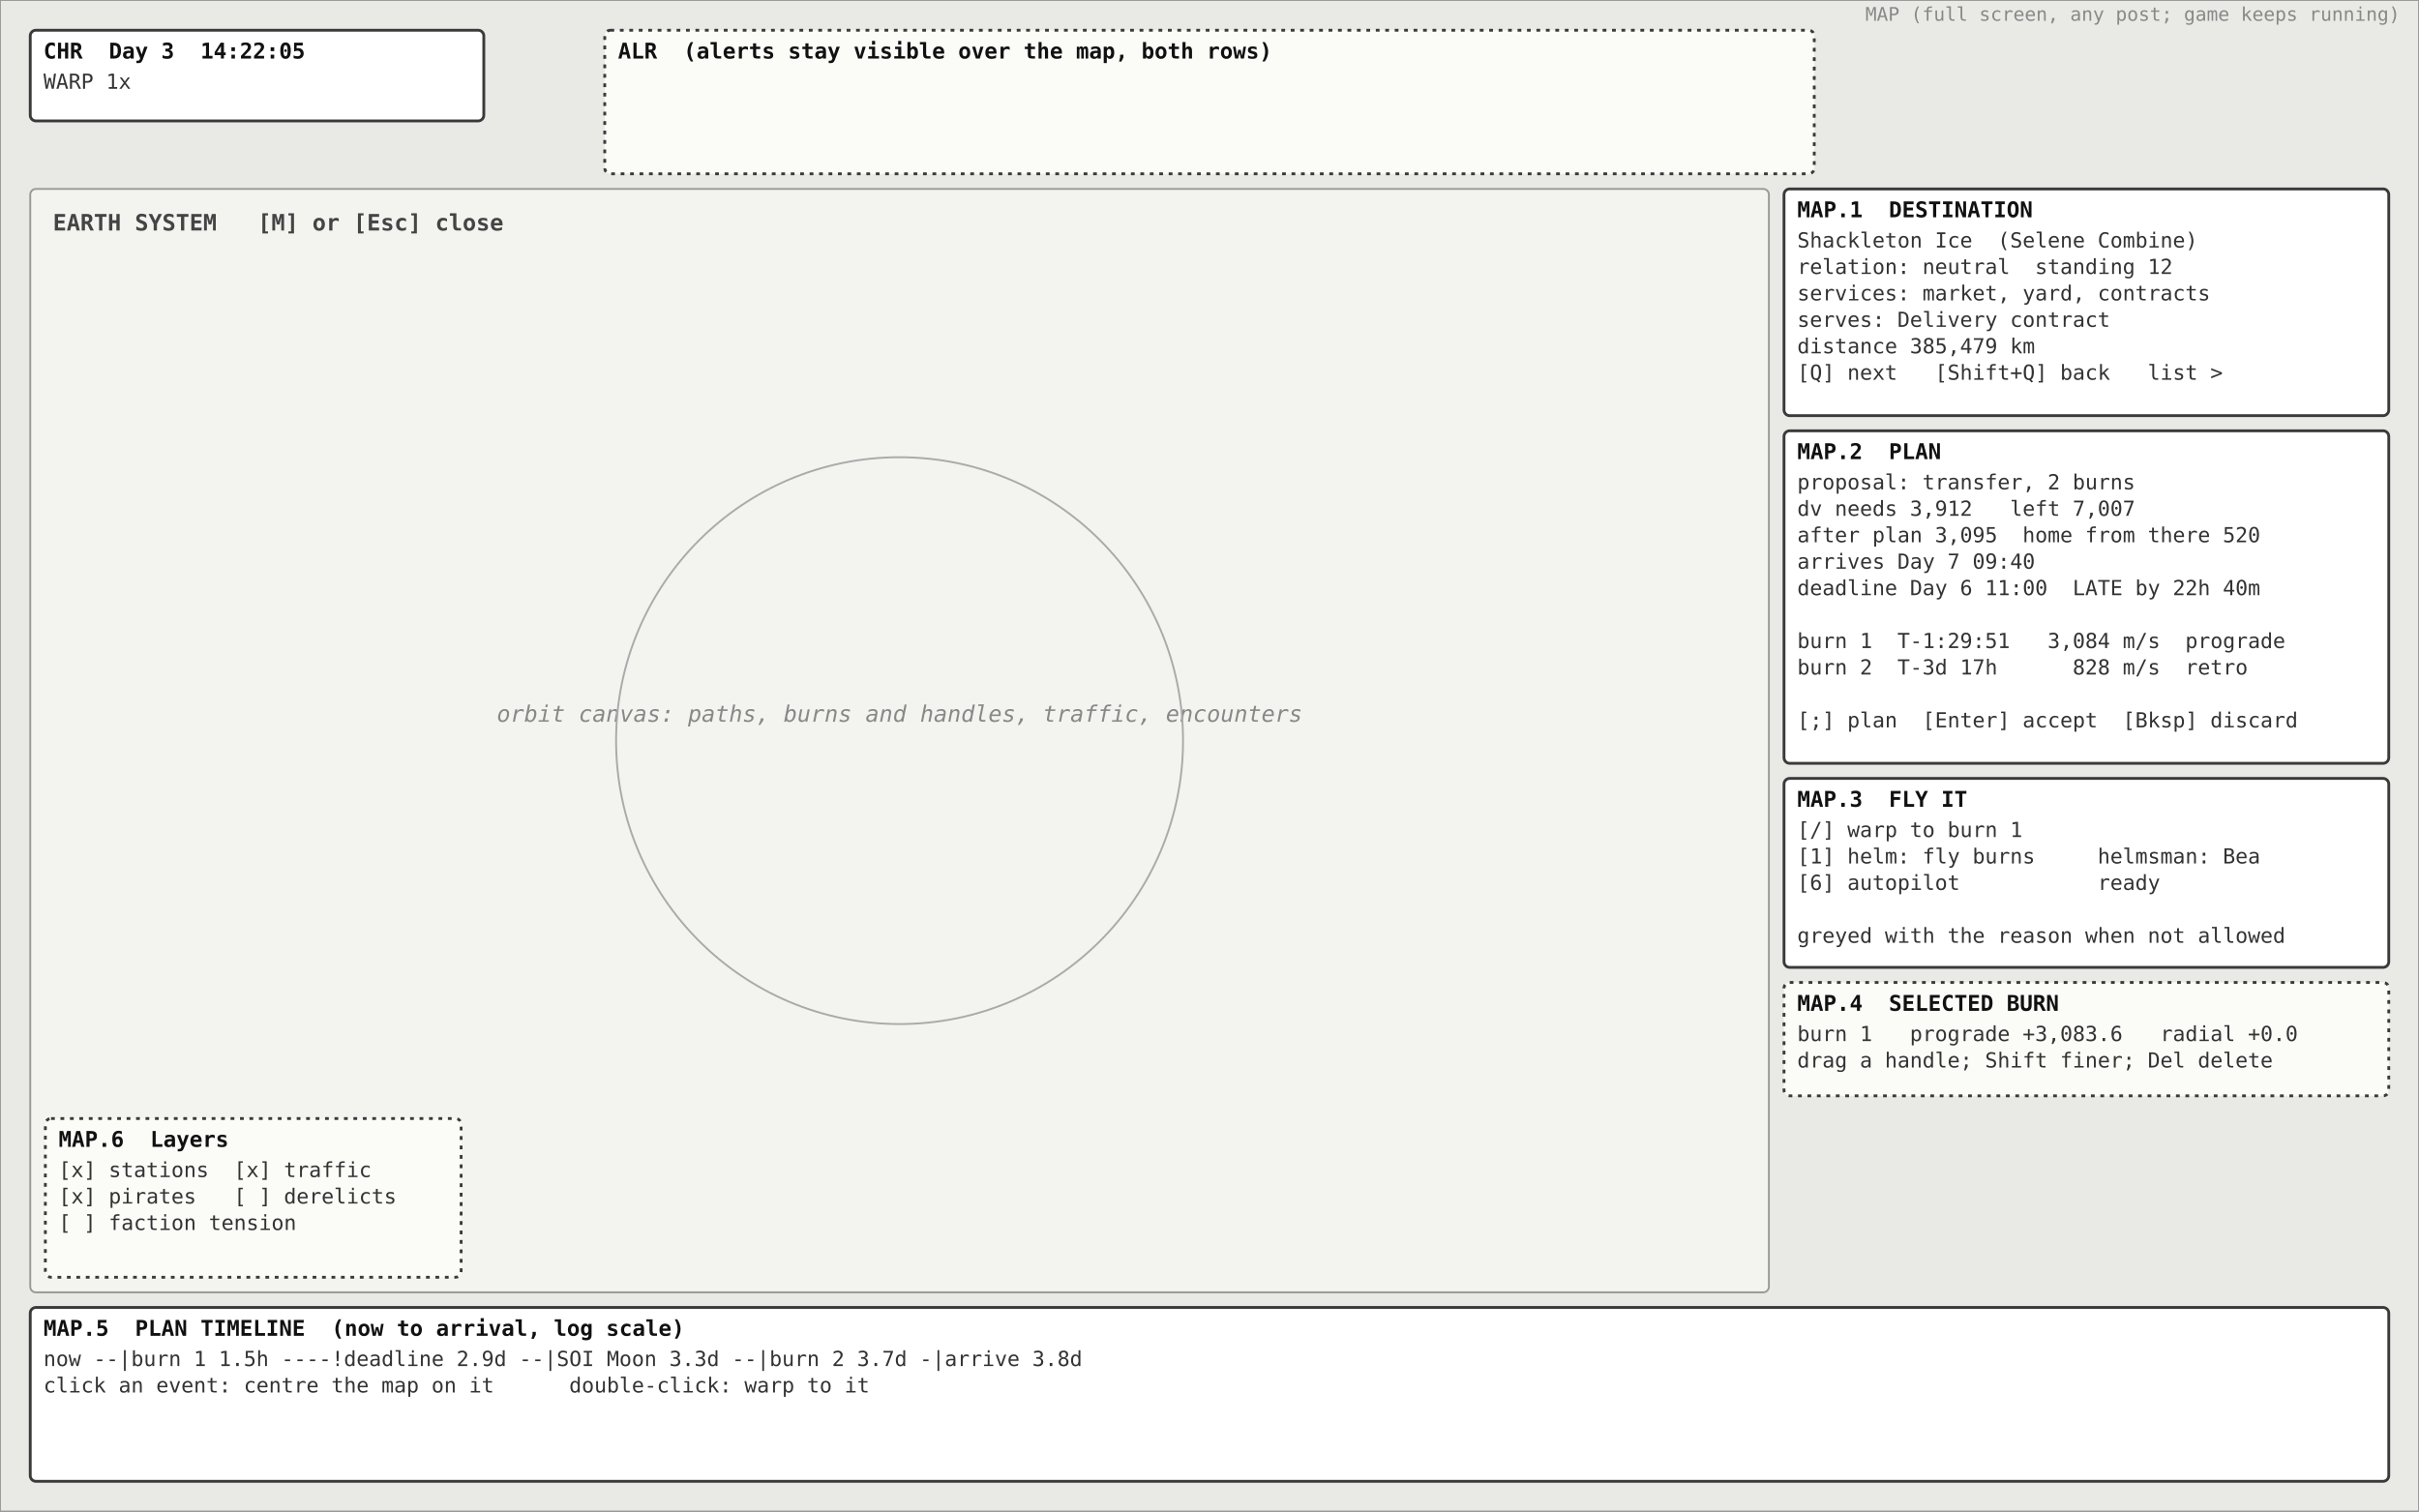
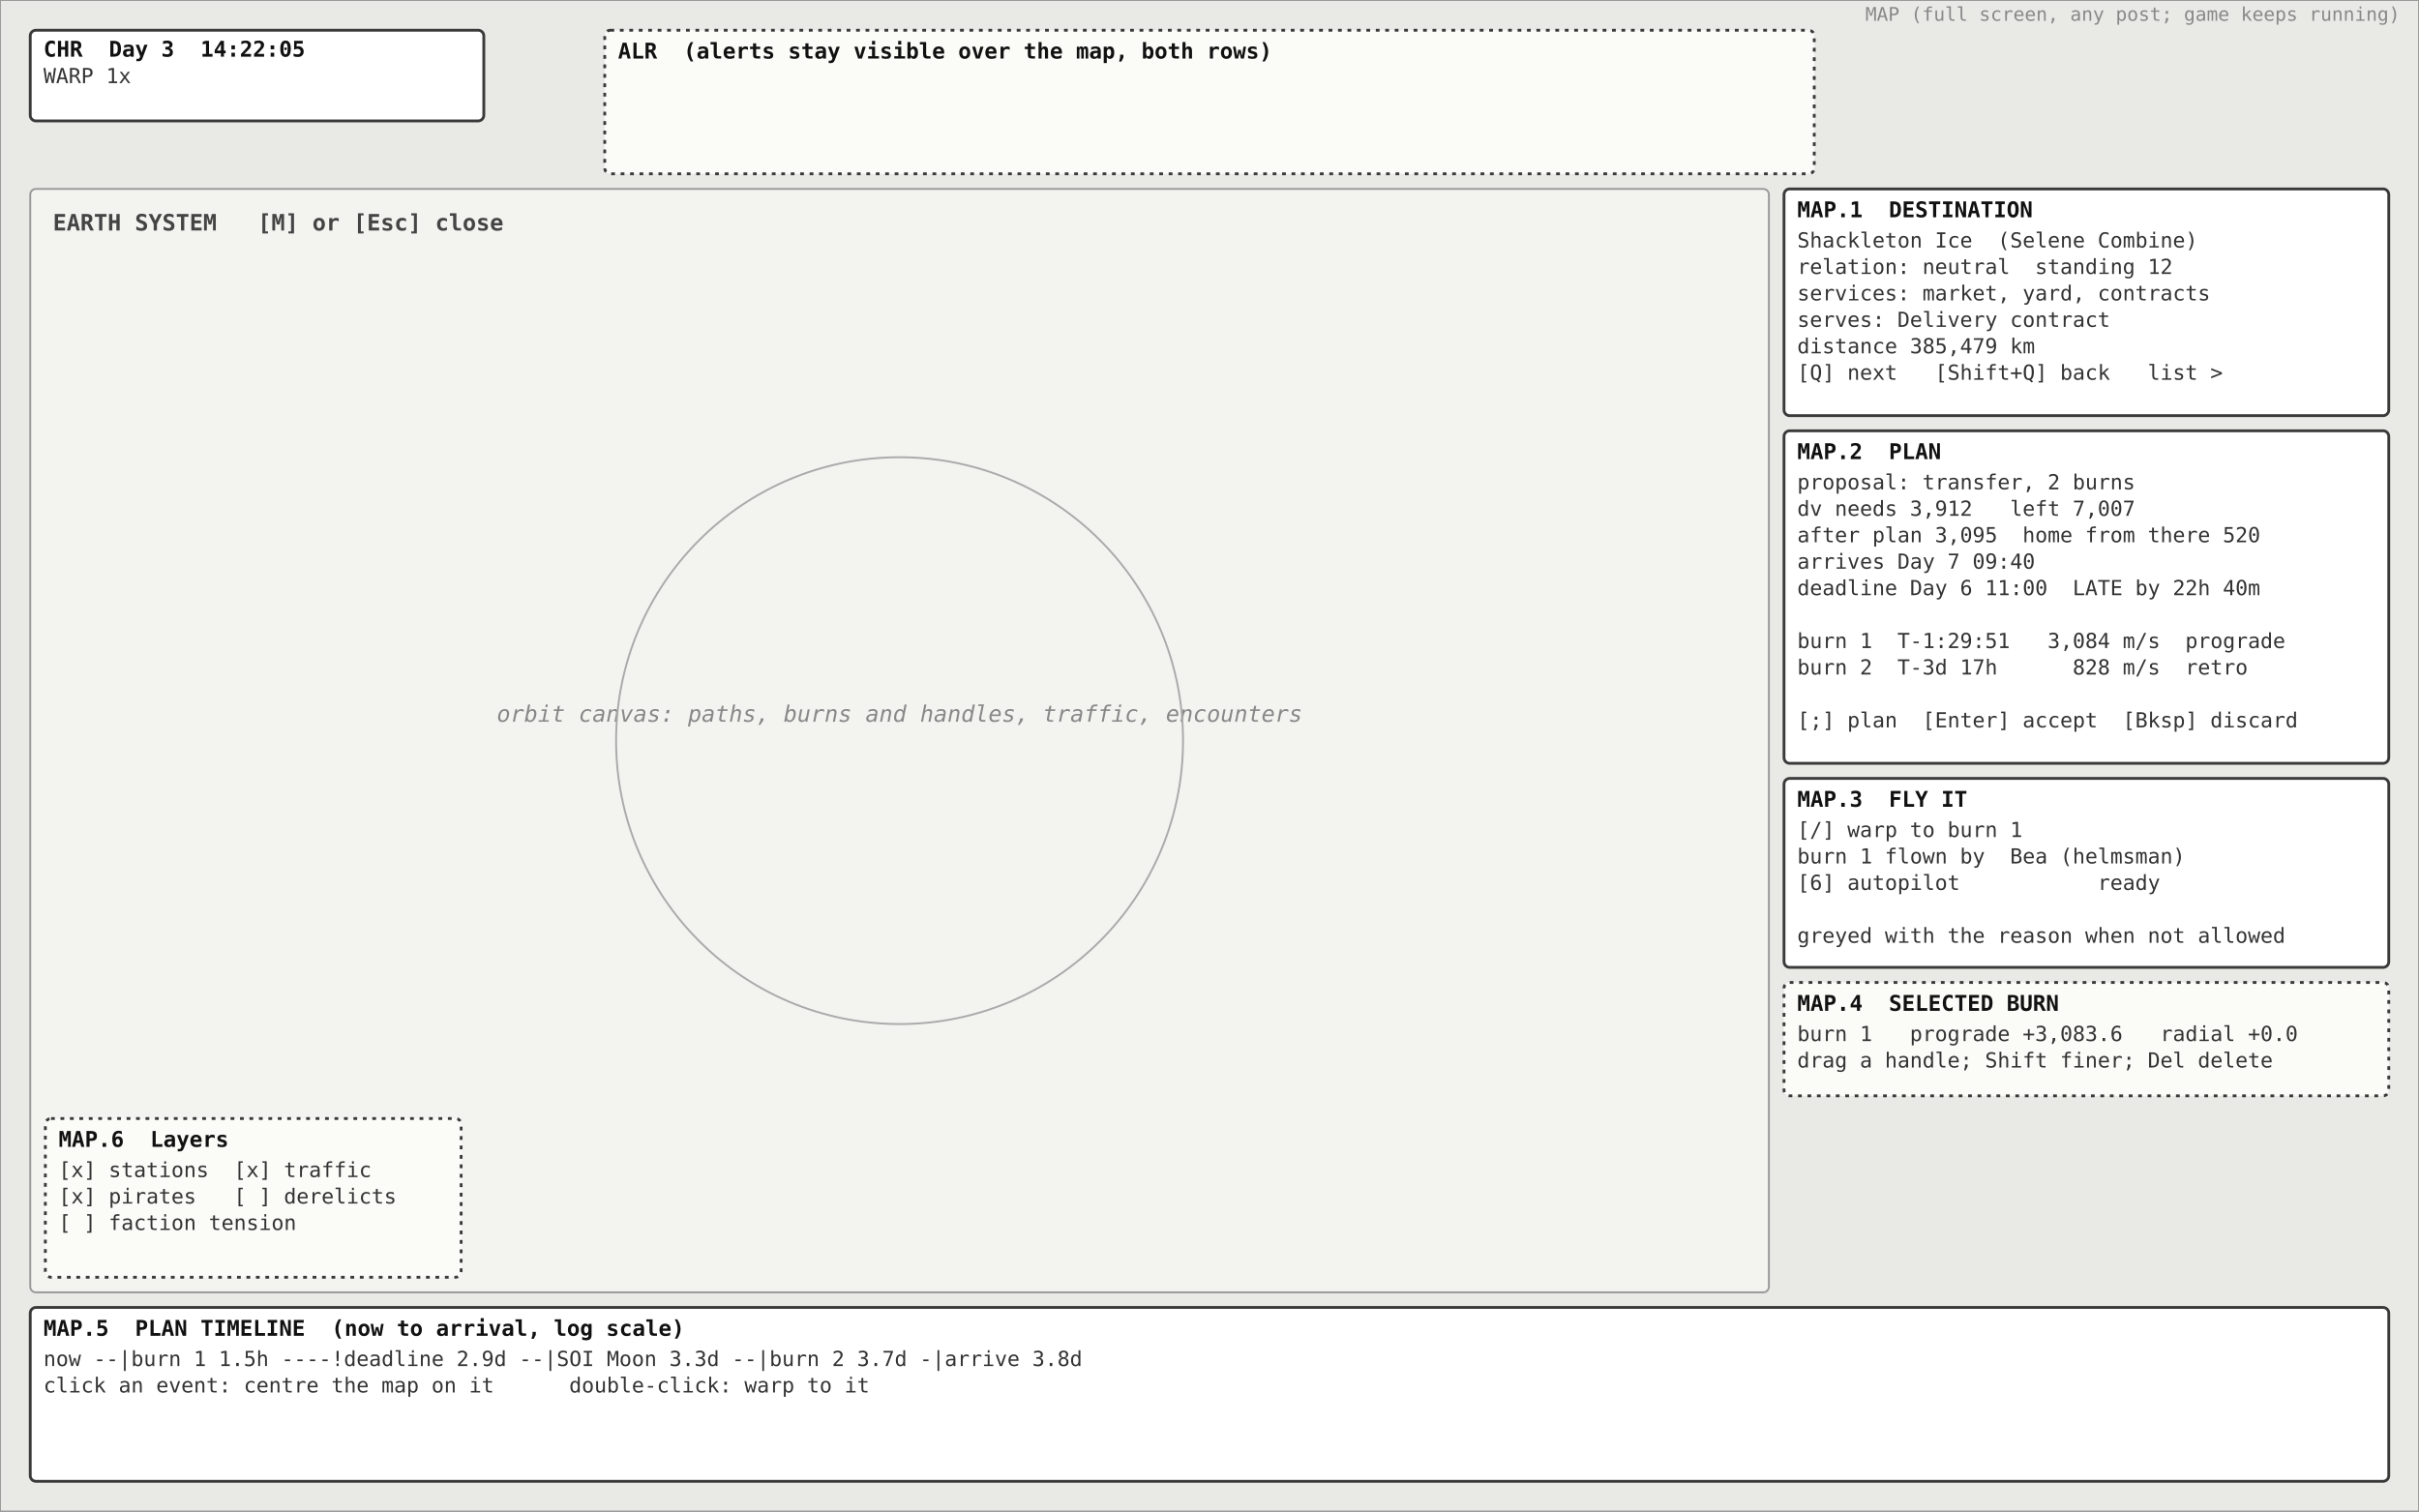
<svg xmlns="http://www.w3.org/2000/svg" width="1280" height="800" viewBox="0 0 1280 800" role="img" aria-label="The map: plan a trip">
  <rect x="0" y="0" width="1280" height="800" rx="0" fill="#e9e9e6" stroke="#9a9a9a" stroke-width="1" />
  <text x="1270" y="11" font-family="DejaVu Sans Mono, Menlo, Consolas, monospace" font-size="10" font-weight="normal" font-style="normal" fill="#888" text-anchor="end" xml:space="preserve" style="white-space:pre">MAP (full screen, any post; game keeps running)</text>
  <rect x="16" y="100" width="920" height="584" rx="3" fill="#f3f3f0" stroke="#999" stroke-width="1" />
  <text x="476" y="382" font-family="DejaVu Sans Mono, Menlo, Consolas, monospace" font-size="12" font-weight="normal" font-style="italic" fill="#888" text-anchor="middle" xml:space="preserve" style="white-space:pre">orbit canvas: paths, burns and handles, traffic, encounters</text>
  <circle cx="476" cy="392" r="150" fill="none" stroke="#aaa" stroke-width="1" />
  <text x="28" y="122" font-family="DejaVu Sans Mono, Menlo, Consolas, monospace" font-size="12" font-weight="bold" font-style="normal" fill="#444" text-anchor="start" xml:space="preserve" style="white-space:pre">EARTH SYSTEM   [M] or [Esc] close</text>
  <rect x="16" y="16" width="240" height="48" rx="3" fill="#ffffff" stroke="#3a3a3a" stroke-width="1.5" />
-   <text x="23" y="31" font-family="DejaVu Sans Mono, Menlo, Consolas, monospace" font-size="11.5" font-weight="bold" font-style="normal" fill="#111" text-anchor="start" xml:space="preserve" style="white-space:pre">CHR  Day 3  14:22:05</text>
-   <text x="23" y="47" font-family="DejaVu Sans Mono, Menlo, Consolas, monospace" font-size="11" font-weight="normal" font-style="normal" fill="#333" text-anchor="start" xml:space="preserve" style="white-space:pre">WARP 1x</text>
+   <text x="23" y="30" font-family="DejaVu Sans Mono, Menlo, Consolas, monospace" font-size="11.5" font-weight="bold" font-style="normal" fill="#111" text-anchor="start" xml:space="preserve" style="white-space:pre">CHR  Day 3  14:22:05</text>
+   <text x="23" y="44" font-family="DejaVu Sans Mono, Menlo, Consolas, monospace" font-size="11" font-weight="normal" font-style="normal" fill="#333" text-anchor="start" xml:space="preserve" style="white-space:pre">WARP 1x</text>
  <rect x="320" y="16" width="640" height="76" rx="3" fill="#fbfbf8" stroke="#3a3a3a" stroke-width="1.5" stroke-dasharray="2 3" />
  <text x="327" y="31" font-family="DejaVu Sans Mono, Menlo, Consolas, monospace" font-size="11.5" font-weight="bold" font-style="normal" fill="#111" text-anchor="start" xml:space="preserve" style="white-space:pre">ALR  (alerts stay visible over the map, both rows)</text>
  <rect x="944" y="100" width="320" height="120" rx="3" fill="#ffffff" stroke="#3a3a3a" stroke-width="1.5" />
  <text x="951" y="115" font-family="DejaVu Sans Mono, Menlo, Consolas, monospace" font-size="11.5" font-weight="bold" font-style="normal" fill="#111" text-anchor="start" xml:space="preserve" style="white-space:pre">MAP.1  DESTINATION</text>
  <text x="951" y="131" font-family="DejaVu Sans Mono, Menlo, Consolas, monospace" font-size="11" font-weight="normal" font-style="normal" fill="#333" text-anchor="start" xml:space="preserve" style="white-space:pre">Shackleton Ice  (Selene Combine)</text>
  <text x="951" y="145" font-family="DejaVu Sans Mono, Menlo, Consolas, monospace" font-size="11" font-weight="normal" font-style="normal" fill="#333" text-anchor="start" xml:space="preserve" style="white-space:pre">relation: neutral  standing 12</text>
  <text x="951" y="159" font-family="DejaVu Sans Mono, Menlo, Consolas, monospace" font-size="11" font-weight="normal" font-style="normal" fill="#333" text-anchor="start" xml:space="preserve" style="white-space:pre">services: market, yard, contracts</text>
  <text x="951" y="173" font-family="DejaVu Sans Mono, Menlo, Consolas, monospace" font-size="11" font-weight="normal" font-style="normal" fill="#333" text-anchor="start" xml:space="preserve" style="white-space:pre">serves: Delivery contract</text>
  <text x="951" y="187" font-family="DejaVu Sans Mono, Menlo, Consolas, monospace" font-size="11" font-weight="normal" font-style="normal" fill="#333" text-anchor="start" xml:space="preserve" style="white-space:pre">distance 385,479 km</text>
  <text x="951" y="201" font-family="DejaVu Sans Mono, Menlo, Consolas, monospace" font-size="11" font-weight="normal" font-style="normal" fill="#333" text-anchor="start" xml:space="preserve" style="white-space:pre">[Q] next   [Shift+Q] back   list &gt;</text>
  <rect x="944" y="228" width="320" height="176" rx="3" fill="#ffffff" stroke="#3a3a3a" stroke-width="1.5" />
  <text x="951" y="243" font-family="DejaVu Sans Mono, Menlo, Consolas, monospace" font-size="11.5" font-weight="bold" font-style="normal" fill="#111" text-anchor="start" xml:space="preserve" style="white-space:pre">MAP.2  PLAN</text>
  <text x="951" y="259" font-family="DejaVu Sans Mono, Menlo, Consolas, monospace" font-size="11" font-weight="normal" font-style="normal" fill="#333" text-anchor="start" xml:space="preserve" style="white-space:pre">proposal: transfer, 2 burns</text>
  <text x="951" y="273" font-family="DejaVu Sans Mono, Menlo, Consolas, monospace" font-size="11" font-weight="normal" font-style="normal" fill="#333" text-anchor="start" xml:space="preserve" style="white-space:pre">dv needs 3,912   left 7,007</text>
  <text x="951" y="287" font-family="DejaVu Sans Mono, Menlo, Consolas, monospace" font-size="11" font-weight="normal" font-style="normal" fill="#333" text-anchor="start" xml:space="preserve" style="white-space:pre">after plan 3,095  home from there 520</text>
  <text x="951" y="301" font-family="DejaVu Sans Mono, Menlo, Consolas, monospace" font-size="11" font-weight="normal" font-style="normal" fill="#333" text-anchor="start" xml:space="preserve" style="white-space:pre">arrives Day 7 09:40</text>
  <text x="951" y="315" font-family="DejaVu Sans Mono, Menlo, Consolas, monospace" font-size="11" font-weight="normal" font-style="normal" fill="#333" text-anchor="start" xml:space="preserve" style="white-space:pre">deadline Day 6 11:00  LATE by 22h 40m</text>
  <text x="951" y="329" font-family="DejaVu Sans Mono, Menlo, Consolas, monospace" font-size="11" font-weight="normal" font-style="normal" fill="#333" text-anchor="start" xml:space="preserve" style="white-space:pre" />
  <text x="951" y="343" font-family="DejaVu Sans Mono, Menlo, Consolas, monospace" font-size="11" font-weight="normal" font-style="normal" fill="#333" text-anchor="start" xml:space="preserve" style="white-space:pre">burn 1  T-1:29:51   3,084 m/s  prograde</text>
  <text x="951" y="357" font-family="DejaVu Sans Mono, Menlo, Consolas, monospace" font-size="11" font-weight="normal" font-style="normal" fill="#333" text-anchor="start" xml:space="preserve" style="white-space:pre">burn 2  T-3d 17h      828 m/s  retro</text>
  <text x="951" y="371" font-family="DejaVu Sans Mono, Menlo, Consolas, monospace" font-size="11" font-weight="normal" font-style="normal" fill="#333" text-anchor="start" xml:space="preserve" style="white-space:pre" />
  <text x="951" y="385" font-family="DejaVu Sans Mono, Menlo, Consolas, monospace" font-size="11" font-weight="normal" font-style="normal" fill="#333" text-anchor="start" xml:space="preserve" style="white-space:pre">[;] plan  [Enter] accept  [Bksp] discard</text>
  <rect x="944" y="412" width="320" height="100" rx="3" fill="#ffffff" stroke="#3a3a3a" stroke-width="1.5" />
  <text x="951" y="427" font-family="DejaVu Sans Mono, Menlo, Consolas, monospace" font-size="11.5" font-weight="bold" font-style="normal" fill="#111" text-anchor="start" xml:space="preserve" style="white-space:pre">MAP.3  FLY IT</text>
  <text x="951" y="443" font-family="DejaVu Sans Mono, Menlo, Consolas, monospace" font-size="11" font-weight="normal" font-style="normal" fill="#333" text-anchor="start" xml:space="preserve" style="white-space:pre">[/] warp to burn 1</text>
-   <text x="951" y="457" font-family="DejaVu Sans Mono, Menlo, Consolas, monospace" font-size="11" font-weight="normal" font-style="normal" fill="#333" text-anchor="start" xml:space="preserve" style="white-space:pre">[1] helm: fly burns     helmsman: Bea</text>
+   <text x="951" y="457" font-family="DejaVu Sans Mono, Menlo, Consolas, monospace" font-size="11" font-weight="normal" font-style="normal" fill="#333" text-anchor="start" xml:space="preserve" style="white-space:pre">burn 1 flown by  Bea (helmsman)</text>
  <text x="951" y="471" font-family="DejaVu Sans Mono, Menlo, Consolas, monospace" font-size="11" font-weight="normal" font-style="normal" fill="#333" text-anchor="start" xml:space="preserve" style="white-space:pre">[6] autopilot           ready</text>
  <text x="951" y="485" font-family="DejaVu Sans Mono, Menlo, Consolas, monospace" font-size="11" font-weight="normal" font-style="normal" fill="#333" text-anchor="start" xml:space="preserve" style="white-space:pre" />
  <text x="951" y="499" font-family="DejaVu Sans Mono, Menlo, Consolas, monospace" font-size="11" font-weight="normal" font-style="normal" fill="#333" text-anchor="start" xml:space="preserve" style="white-space:pre">greyed with the reason when not allowed</text>
  <rect x="944" y="520" width="320" height="60" rx="3" fill="#fbfbf8" stroke="#3a3a3a" stroke-width="1.5" stroke-dasharray="2 3" />
  <text x="951" y="535" font-family="DejaVu Sans Mono, Menlo, Consolas, monospace" font-size="11.5" font-weight="bold" font-style="normal" fill="#111" text-anchor="start" xml:space="preserve" style="white-space:pre">MAP.4  SELECTED BURN</text>
  <text x="951" y="551" font-family="DejaVu Sans Mono, Menlo, Consolas, monospace" font-size="11" font-weight="normal" font-style="normal" fill="#333" text-anchor="start" xml:space="preserve" style="white-space:pre">burn 1   prograde +3,083.6   radial +0.0</text>
  <text x="951" y="565" font-family="DejaVu Sans Mono, Menlo, Consolas, monospace" font-size="11" font-weight="normal" font-style="normal" fill="#333" text-anchor="start" xml:space="preserve" style="white-space:pre">drag a handle; Shift finer; Del delete</text>
  <rect x="16" y="692" width="1248" height="92" rx="3" fill="#ffffff" stroke="#3a3a3a" stroke-width="1.5" />
  <text x="23" y="707" font-family="DejaVu Sans Mono, Menlo, Consolas, monospace" font-size="11.5" font-weight="bold" font-style="normal" fill="#111" text-anchor="start" xml:space="preserve" style="white-space:pre">MAP.5  PLAN TIMELINE  (now to arrival, log scale)</text>
  <text x="23" y="723" font-family="DejaVu Sans Mono, Menlo, Consolas, monospace" font-size="11" font-weight="normal" font-style="normal" fill="#333" text-anchor="start" xml:space="preserve" style="white-space:pre">now --|burn 1 1.5h ----!deadline 2.9d --|SOI Moon 3.3d --|burn 2 3.7d -|arrive 3.8d</text>
  <text x="23" y="737" font-family="DejaVu Sans Mono, Menlo, Consolas, monospace" font-size="11" font-weight="normal" font-style="normal" fill="#333" text-anchor="start" xml:space="preserve" style="white-space:pre">click an event: centre the map on it      double-click: warp to it</text>
  <rect x="24" y="592" width="220" height="84" rx="3" fill="#fbfbf8" stroke="#3a3a3a" stroke-width="1.5" stroke-dasharray="2 3" />
  <text x="31" y="607" font-family="DejaVu Sans Mono, Menlo, Consolas, monospace" font-size="11.5" font-weight="bold" font-style="normal" fill="#111" text-anchor="start" xml:space="preserve" style="white-space:pre">MAP.6  Layers</text>
  <text x="31" y="623" font-family="DejaVu Sans Mono, Menlo, Consolas, monospace" font-size="11" font-weight="normal" font-style="normal" fill="#333" text-anchor="start" xml:space="preserve" style="white-space:pre">[x] stations  [x] traffic</text>
  <text x="31" y="637" font-family="DejaVu Sans Mono, Menlo, Consolas, monospace" font-size="11" font-weight="normal" font-style="normal" fill="#333" text-anchor="start" xml:space="preserve" style="white-space:pre">[x] pirates   [ ] derelicts</text>
  <text x="31" y="651" font-family="DejaVu Sans Mono, Menlo, Consolas, monospace" font-size="11" font-weight="normal" font-style="normal" fill="#333" text-anchor="start" xml:space="preserve" style="white-space:pre">[ ] faction tension</text>
</svg>
